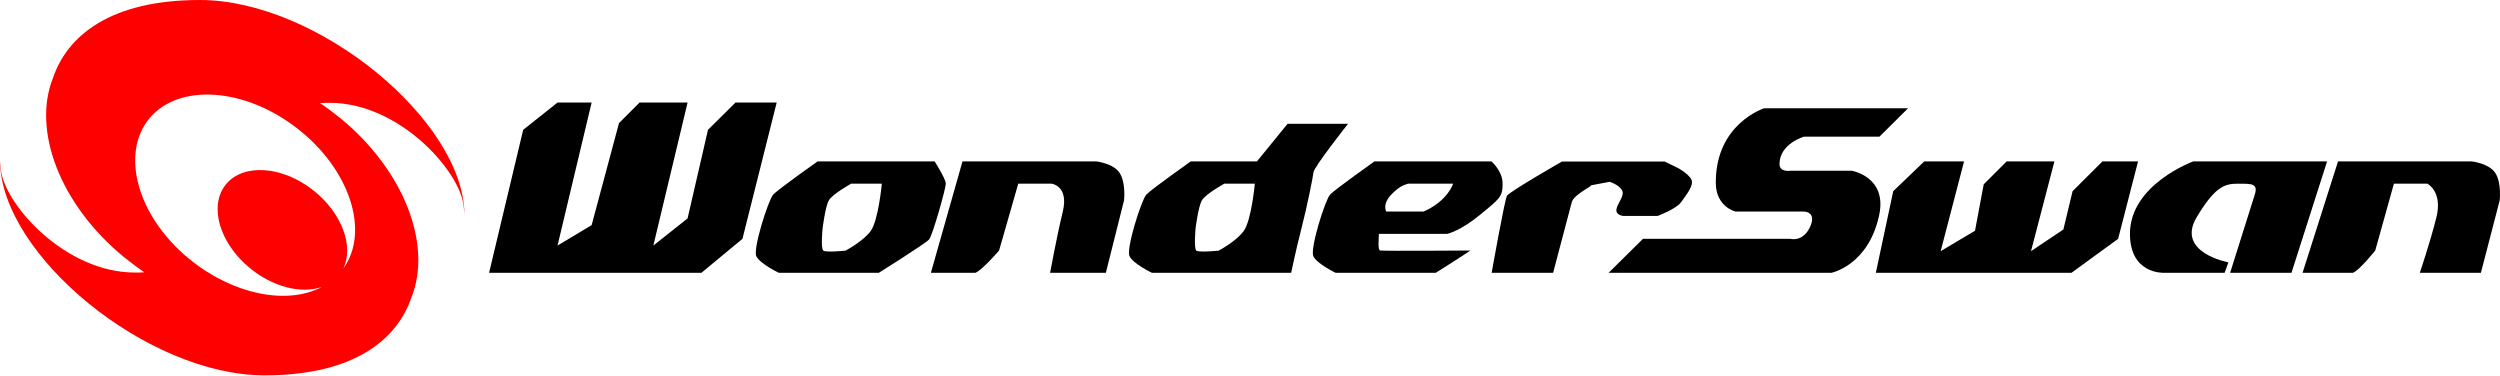
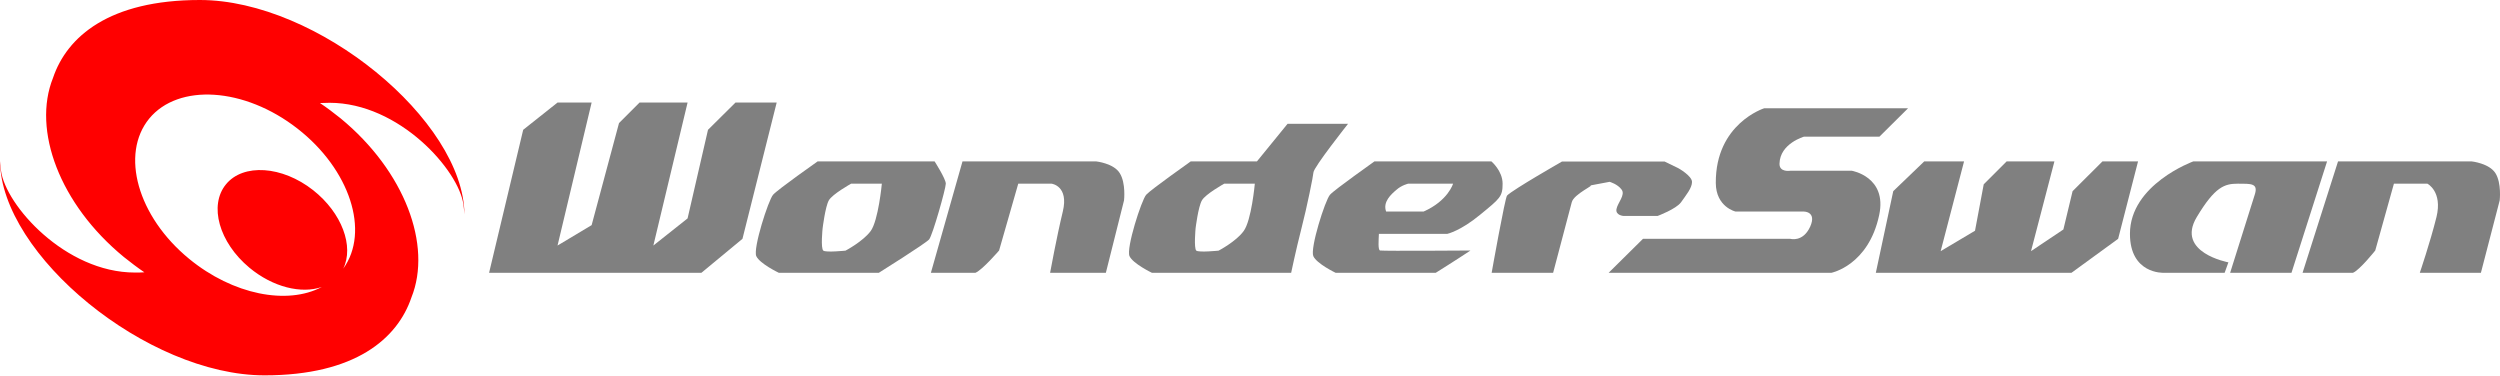
<svg xmlns="http://www.w3.org/2000/svg" version="1.1" id="Ebene_1" x="0px" y="0px" width="566.936px" height="85.117px" viewBox="0 0 566.936 85.117" enable-background="new 0 0 566.936 85.117" xml:space="preserve">
-   <g>
-     <g>
-       <g>
-         <polygon points="110.912,61.863 118.646,29.436 126.435,23.255 134.167,23.255 126.435,55.682 134.167,51.054 140.375,27.912      145.031,23.255 155.926,23.255 148.165,55.682 155.926,49.529 160.555,29.436 166.792,23.255 176.133,23.255 168.372,54.158      159.059,61.863    " />
-         <polygon points="425.39,61.863 429.341,43.349 436.367,36.604 445.398,36.604 440.094,56.953 447.883,52.324 449.857,41.797      455.052,36.604 465.889,36.604 460.582,56.953 467.921,52.042 470.009,43.349 476.781,36.604 484.854,36.604 480.338,54.158      469.755,61.863    " />
-         <path d="M364.797,61.863l7.789-7.705h33.416c0,0,2.877,0.848,4.516-2.793c1.495-3.388-1.411-3.388-1.411-3.388h-15.522     c0,0-4.459-1.017-4.486-6.491c-0.085-13.461,10.979-16.934,10.979-16.934H432.7l-6.489,6.436h-17.104     c0,0-5.447,1.553-5.561,6.097c-0.084,2.06,2.455,1.637,2.455,1.637h13.941c0,0,8.071,1.354,6.209,10.047     c-2.428,11.431-10.838,13.095-10.838,13.095H364.797L364.797,61.863z" />
-         <path d="M338.269,61.863h13.94l4.233-16.029c0.509-1.863,5.419-3.979,4.121-3.754c-1.271,0.226,4.459-0.848,4.459-0.848     s1.806,0.508,2.709,1.75c0.933,1.213-0.903,3.021-1.157,4.432c-0.254,1.41,1.553,1.552,1.553,1.552h7.789     c0,0,4.178-1.552,5.307-3.104c1.102-1.58,2.482-3.217,2.482-4.6s-3.076-3.104-3.076-3.104l-3.133-1.524h-23.283     c0,0-11.146,6.379-12.444,7.705C341.315,44.732,338.269,61.863,338.269,61.863z" />
-         <path d="M175.313,44.168c-1.072,1.24-4.571,12.135-3.81,13.912c0.79,1.723,5.108,3.781,5.108,3.781h22.69     c0,0,10.583-6.632,11.401-7.563c0.79-0.959,3.782-11.543,3.782-12.645c0-1.101-2.54-5.052-2.54-5.052h-26.529     C185.417,36.604,176.416,42.926,175.313,44.168z M193.009,41.656h6.971c0,0-0.79,8.383-2.539,10.752     c-1.778,2.371-5.701,4.432-5.701,4.432s-4.402,0.452-5.023,0c-0.649-0.508-0.17-5.053-0.17-5.053s0.593-4.909,1.411-6.35     C188.749,44.027,193.009,41.656,193.009,41.656z" />
-         <path d="M259.924,44.168c-1.073,1.24-4.572,12.135-3.782,13.912c0.79,1.723,5.08,3.781,5.08,3.781h31.58     c0,0,1.045-5.022,2.343-10.104c1.241-4.77,2.709-12.105,2.709-12.645c0-1.129,7.846-11.033,7.846-11.033h-13.716l-6.941,8.521     h-15.015C270.057,36.604,261.054,42.926,259.924,44.168z M277.619,41.656h6.942c0,0-0.763,8.383-2.54,10.752     c-1.723,2.371-5.673,4.432-5.673,4.432s-4.402,0.452-5.052,0c-0.593-0.508-0.169-5.053-0.169-5.053s0.593-4.909,1.439-6.35     C273.357,44.027,277.619,41.656,277.619,41.656z" />
-         <path d="M211.101,61.863l7.168-25.26h30.311c0,0,4.008,0.424,5.362,2.682c1.411,2.259,0.96,6.152,0.96,6.152l-4.121,16.426     h-12.644c0,0,1.468-8.043,2.879-13.886c1.411-5.842-2.54-6.321-2.54-6.321h-7.563l-4.346,15.154c0,0-3.782,4.403-5.362,5.053     H211.101z" />
-         <path d="M522.162,61.863l8.044-25.26h30.311c0,0,3.979,0.424,5.391,2.682c1.412,2.259,0.96,6.152,0.96,6.152l-4.262,16.426     h-13.857c0,0,2.314-6.772,3.782-12.645c1.411-5.813-2.061-7.563-2.061-7.563h-7.592l-4.233,15.154c0,0-3.499,4.403-5.051,5.053     H522.162z" />
-         <path d="M301.607,44.168c-1.102,1.24-4.544,12.135-3.781,13.912c0.762,1.723,5.051,3.781,5.051,3.781h22.72     c0,0,4.516-2.822,7.874-5.052c0,0-19.305,0.142-20.489,0c-0.536-0.056-0.338-2.397-0.282-3.78h15.522c0,0,2.991-0.649,7.45-4.348     c4.516-3.695,5.08-4.092,5.08-7.027c0-2.905-2.541-5.052-2.541-5.052h-26.527C311.739,36.604,302.709,42.926,301.607,44.168z      M319.332,41.656h10.188c0,0-1.129,3.867-6.688,6.321h-8.494c-0.819-2.2,1.185-3.95,2.313-4.911     C317.836,41.994,319.332,41.656,319.332,41.656z" />
-         <path d="M505.737,61.863c0,0,4.29-13.574,5.646-17.922c0.677-2.369-0.903-2.285-3.896-2.285s-5.165,0.648-9.313,7.563     c-4.854,8.072,7.168,10.273,7.168,10.273l-0.848,2.369H490.61c0,0-7.592,0.312-7.592-8.832c0-11.232,14.365-16.427,14.365-16.427     h30.338l-8.071,25.259h-13.913V61.863z" />
+   <defs id="defs33" />
+   <g id="g28">
+     <g id="g26">
+       <g id="g22" style="fill:#808080">
+         <polygon points="140.375,27.912 145.031,23.255 155.926,23.255 148.165,55.682 155.926,49.529 160.555,29.436 166.792,23.255 176.133,23.255 168.372,54.158 159.059,61.863 110.912,61.863 118.646,29.436 126.435,23.255 134.167,23.255 126.435,55.682 134.167,51.054 " id="polygon2" style="fill:#808080" />
+         <polygon points="449.857,41.797 455.052,36.604 465.889,36.604 460.582,56.953 467.921,52.042 470.009,43.349 476.781,36.604 484.854,36.604 480.338,54.158 469.755,61.863 425.39,61.863 429.341,43.349 436.367,36.604 445.398,36.604 440.094,56.953 447.883,52.324 " id="polygon4" style="fill:#808080" />
+         <path d="m 364.797,61.863 7.789,-7.705 h 33.416 c 0,0 2.877,0.848 4.516,-2.793 1.495,-3.388 -1.411,-3.388 -1.411,-3.388 h -15.522 c 0,0 -4.459,-1.017 -4.486,-6.491 -0.085,-13.461 10.979,-16.934 10.979,-16.934 H 432.7 l -6.489,6.436 h -17.104 c 0,0 -5.447,1.553 -5.561,6.097 -0.084,2.06 2.455,1.637 2.455,1.637 h 13.941 c 0,0 8.071,1.354 6.209,10.047 -2.428,11.431 -10.838,13.095 -10.838,13.095 h -50.516 z" id="path6" style="fill:#808080" />
+         <path d="m 338.269,61.863 h 13.94 l 4.233,-16.029 c 0.509,-1.863 5.419,-3.979 4.121,-3.754 -1.271,0.226 4.459,-0.848 4.459,-0.848 0,0 1.806,0.508 2.709,1.75 0.933,1.213 -0.903,3.021 -1.157,4.432 -0.254,1.41 1.553,1.552 1.553,1.552 h 7.789 c 0,0 4.178,-1.552 5.307,-3.104 1.102,-1.58 2.482,-3.217 2.482,-4.6 0,-1.383 -3.076,-3.104 -3.076,-3.104 l -3.133,-1.524 h -23.283 c 0,0 -11.146,6.379 -12.444,7.705 -0.454,0.393 -3.5,17.524 -3.5,17.524 z" id="path8" style="fill:#808080" />
+         <path d="m 175.313,44.168 c -1.072,1.24 -4.571,12.135 -3.81,13.912 0.79,1.723 5.108,3.781 5.108,3.781 h 22.69 c 0,0 10.583,-6.632 11.401,-7.563 0.79,-0.959 3.782,-11.543 3.782,-12.645 0,-1.101 -2.54,-5.052 -2.54,-5.052 h -26.529 c 0.002,0.003 -8.999,6.325 -10.102,7.567 z m 17.696,-2.512 h 6.971 c 0,0 -0.79,8.383 -2.539,10.752 -1.778,2.371 -5.701,4.432 -5.701,4.432 0,0 -4.402,0.452 -5.023,0 -0.649,-0.508 -0.17,-5.053 -0.17,-5.053 0,0 0.593,-4.909 1.411,-6.35 0.791,-1.41 5.051,-3.781 5.051,-3.781 z" id="path10" style="fill:#808080" />
+         <path d="m 259.924,44.168 c -1.073,1.24 -4.572,12.135 -3.782,13.912 0.79,1.723 5.08,3.781 5.08,3.781 h 31.58 c 0,0 1.045,-5.022 2.343,-10.104 1.241,-4.77 2.709,-12.105 2.709,-12.645 0,-1.129 7.846,-11.033 7.846,-11.033 h -13.716 l -6.941,8.521 h -15.015 c 0.029,0.004 -8.974,6.326 -10.104,7.568 z m 17.695,-2.512 h 6.942 c 0,0 -0.763,8.383 -2.54,10.752 -1.723,2.371 -5.673,4.432 -5.673,4.432 0,0 -4.402,0.452 -5.052,0 -0.593,-0.508 -0.169,-5.053 -0.169,-5.053 0,0 0.593,-4.909 1.439,-6.35 0.791,-1.41 5.053,-3.781 5.053,-3.781 z" id="path12" style="fill:#808080" />
+         <path d="m 211.101,61.863 7.168,-25.26 h 30.311 c 0,0 4.008,0.424 5.362,2.682 1.411,2.259 0.96,6.152 0.96,6.152 l -4.121,16.426 h -12.644 c 0,0 1.468,-8.043 2.879,-13.886 1.411,-5.842 -2.54,-6.321 -2.54,-6.321 h -7.563 l -4.346,15.154 c 0,0 -3.782,4.403 -5.362,5.053 z" id="path14" style="fill:#808080" />
+         <path d="m 522.162,61.863 8.044,-25.26 h 30.311 c 0,0 3.979,0.424 5.391,2.682 1.412,2.259 0.96,6.152 0.96,6.152 l -4.262,16.426 h -13.857 c 0,0 2.314,-6.772 3.782,-12.645 1.411,-5.813 -2.061,-7.563 -2.061,-7.563 h -7.592 l -4.233,15.154 c 0,0 -3.499,4.403 -5.051,5.053 h -11.432 z" id="path16" style="fill:#808080" />
+         <path d="m 301.607,44.168 c -1.102,1.24 -4.544,12.135 -3.781,13.912 0.762,1.723 5.051,3.781 5.051,3.781 h 22.72 c 0,0 4.516,-2.822 7.874,-5.052 0,0 -19.305,0.142 -20.489,0 -0.536,-0.056 -0.338,-2.397 -0.282,-3.78 h 15.522 c 0,0 2.991,-0.649 7.45,-4.348 4.516,-3.695 5.08,-4.092 5.08,-7.027 0,-2.905 -2.541,-5.052 -2.541,-5.052 h -26.527 c 0.055,0.002 -8.975,6.324 -10.077,7.566 z m 17.725,-2.512 h 10.188 c 0,0 -1.129,3.867 -6.688,6.321 h -8.494 c -0.819,-2.2 1.185,-3.95 2.313,-4.911 1.185,-1.072 2.681,-1.41 2.681,-1.41 z" id="path18" style="fill:#808080" />
+         <path d="m 505.737,61.863 c 0,0 4.29,-13.574 5.646,-17.922 0.677,-2.369 -0.903,-2.285 -3.896,-2.285 -2.993,0 -5.165,0.648 -9.313,7.563 -4.854,8.072 7.168,10.273 7.168,10.273 l -0.848,2.369 H 490.61 c 0,0 -7.592,0.312 -7.592,-8.832 0,-11.232 14.365,-16.427 14.365,-16.427 h 30.338 l -8.071,25.259 h -13.913 z" id="path20" style="fill:#808080" />
      </g>
-       <path fill="#FF0000" d="M72.559,23.369c0.705-0.028,1.439-0.058,2.173-0.058c15.805,0,29.352,15.324,30.367,23.113    c0.112,0.819,0.169,1.553,0.226,2.174C105.127,27.32,71.966,0,45.325,0C24.778,0,15.184,8.297,12.022,17.667    c-4.741,11.825,1.496,28.646,16.059,40.61c1.552,1.242,3.076,2.399,4.656,3.473c-0.678,0.057-1.411,0.057-2.145,0.057    c-15.805,0-29.352-15.324-30.367-23.113C0.141,37.875,0.057,37.141,0,36.52c0.197,21.279,33.358,48.598,60,48.598    c20.545,0,30.141-8.324,33.302-17.666c4.741-11.797-1.496-28.616-16.059-40.611C75.69,25.598,74.167,24.441,72.559,23.369z     M42.896,58.703c-11.74-9.625-15.635-23.765-9.06-31.808c6.632-8.043,21.59-7.112,33.612,2.259    c11.91,9.256,16.481,23.367,10.386,31.777c2.483-5.052-0.282-12.645-6.83-17.809c-7.026-5.531-15.86-6.096-19.755-1.326    c-3.923,4.77-1.58,13.18,5.306,18.908c5.334,4.432,11.797,5.982,16.425,4.375C65.164,69.229,52.831,66.859,42.896,58.703z" />
+       <path d="m 72.559,23.369 c 0.705,-0.028 1.439,-0.058 2.173,-0.058 15.805,0 29.352,15.324 30.367,23.113 0.112,0.819 0.169,1.553 0.226,2.174 C 105.127,27.32 71.966,0 45.325,0 24.778,0 15.184,8.297 12.022,17.667 c -4.741,11.825 1.496,28.646 16.059,40.61 1.552,1.242 3.076,2.399 4.656,3.473 -0.678,0.057 -1.411,0.057 -2.145,0.057 C 14.787,61.807 1.24,46.483 0.225,38.694 0.141,37.875 0.057,37.141 0,36.52 0.197,57.799 33.358,85.118 60,85.118 80.545,85.118 90.141,76.794 93.302,67.452 98.043,55.655 91.806,38.836 77.243,26.841 75.69,25.598 74.167,24.441 72.559,23.369 Z M 42.896,58.703 c -11.74,-9.625 -15.635,-23.765 -9.06,-31.808 6.632,-8.043 21.59,-7.112 33.612,2.259 11.91,9.256 16.481,23.367 10.386,31.777 2.483,-5.052 -0.282,-12.645 -6.83,-17.809 -7.026,-5.531 -15.86,-6.096 -19.755,-1.326 -3.923,4.77 -1.58,13.18 5.306,18.908 5.334,4.432 11.797,5.982 16.425,4.375 -7.816,4.15 -20.149,1.78 -30.084,-6.376 z" id="path24" style="fill:#ff0000" />
    </g>
  </g>
</svg>
